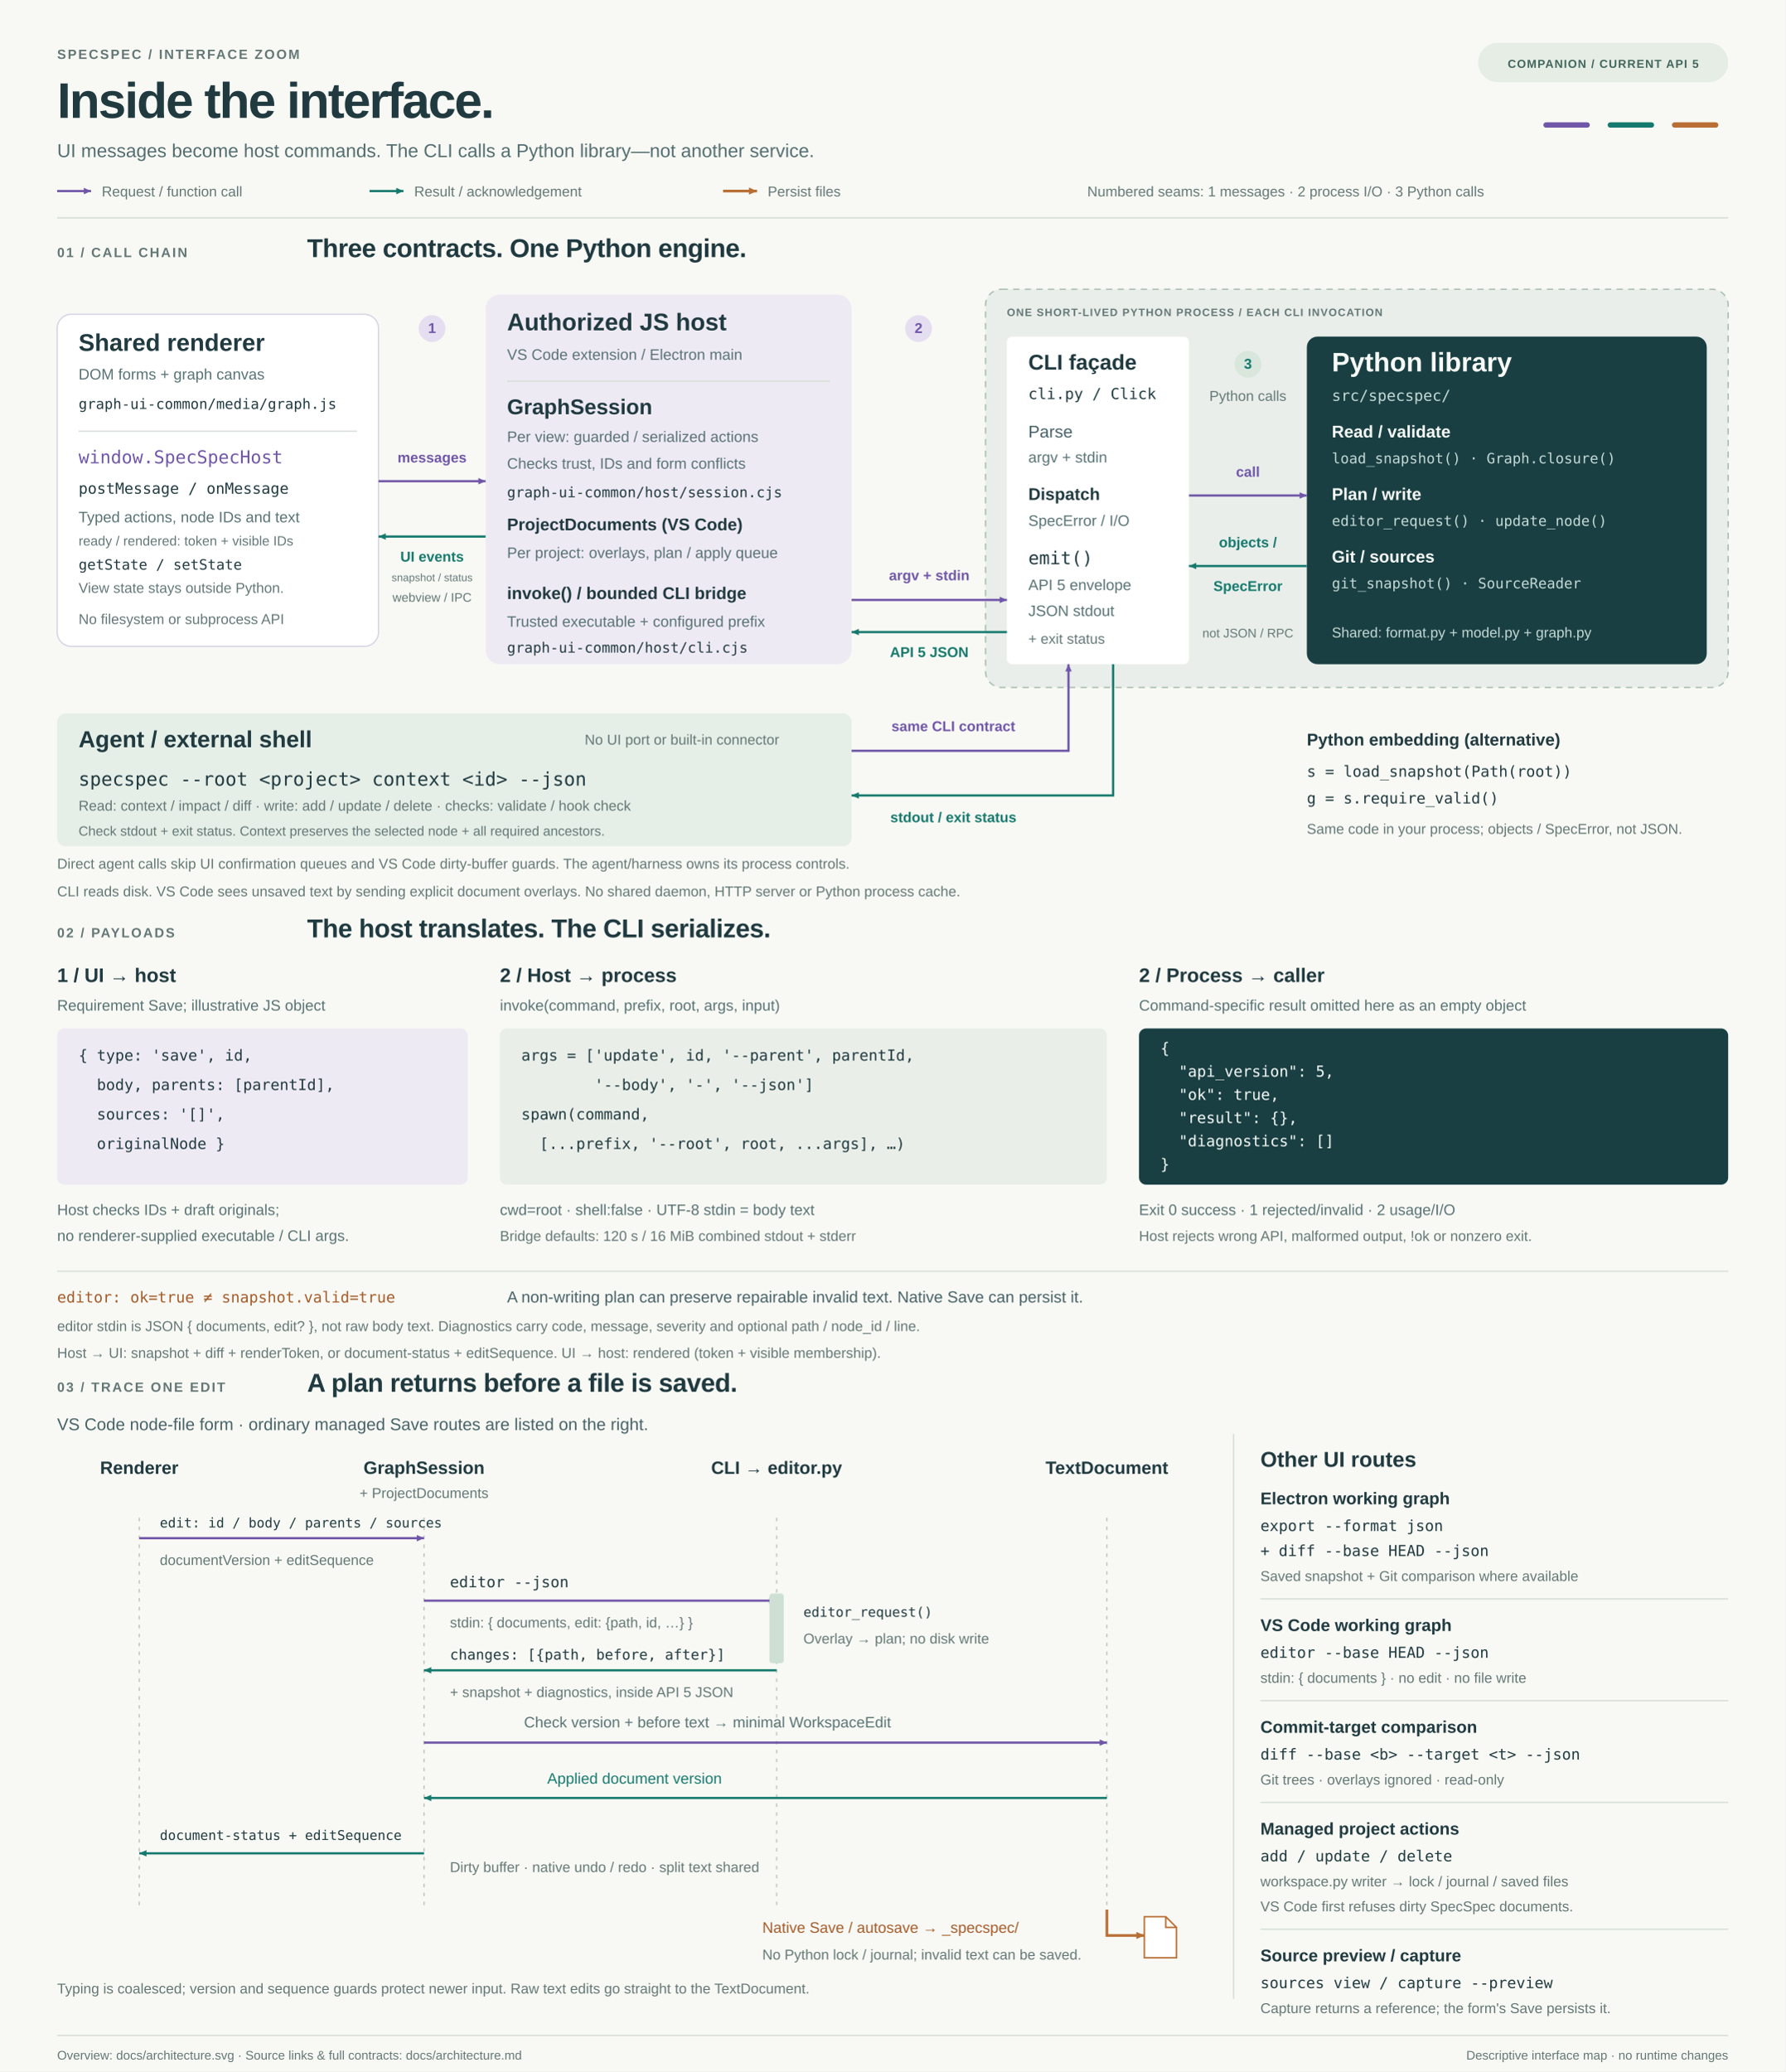
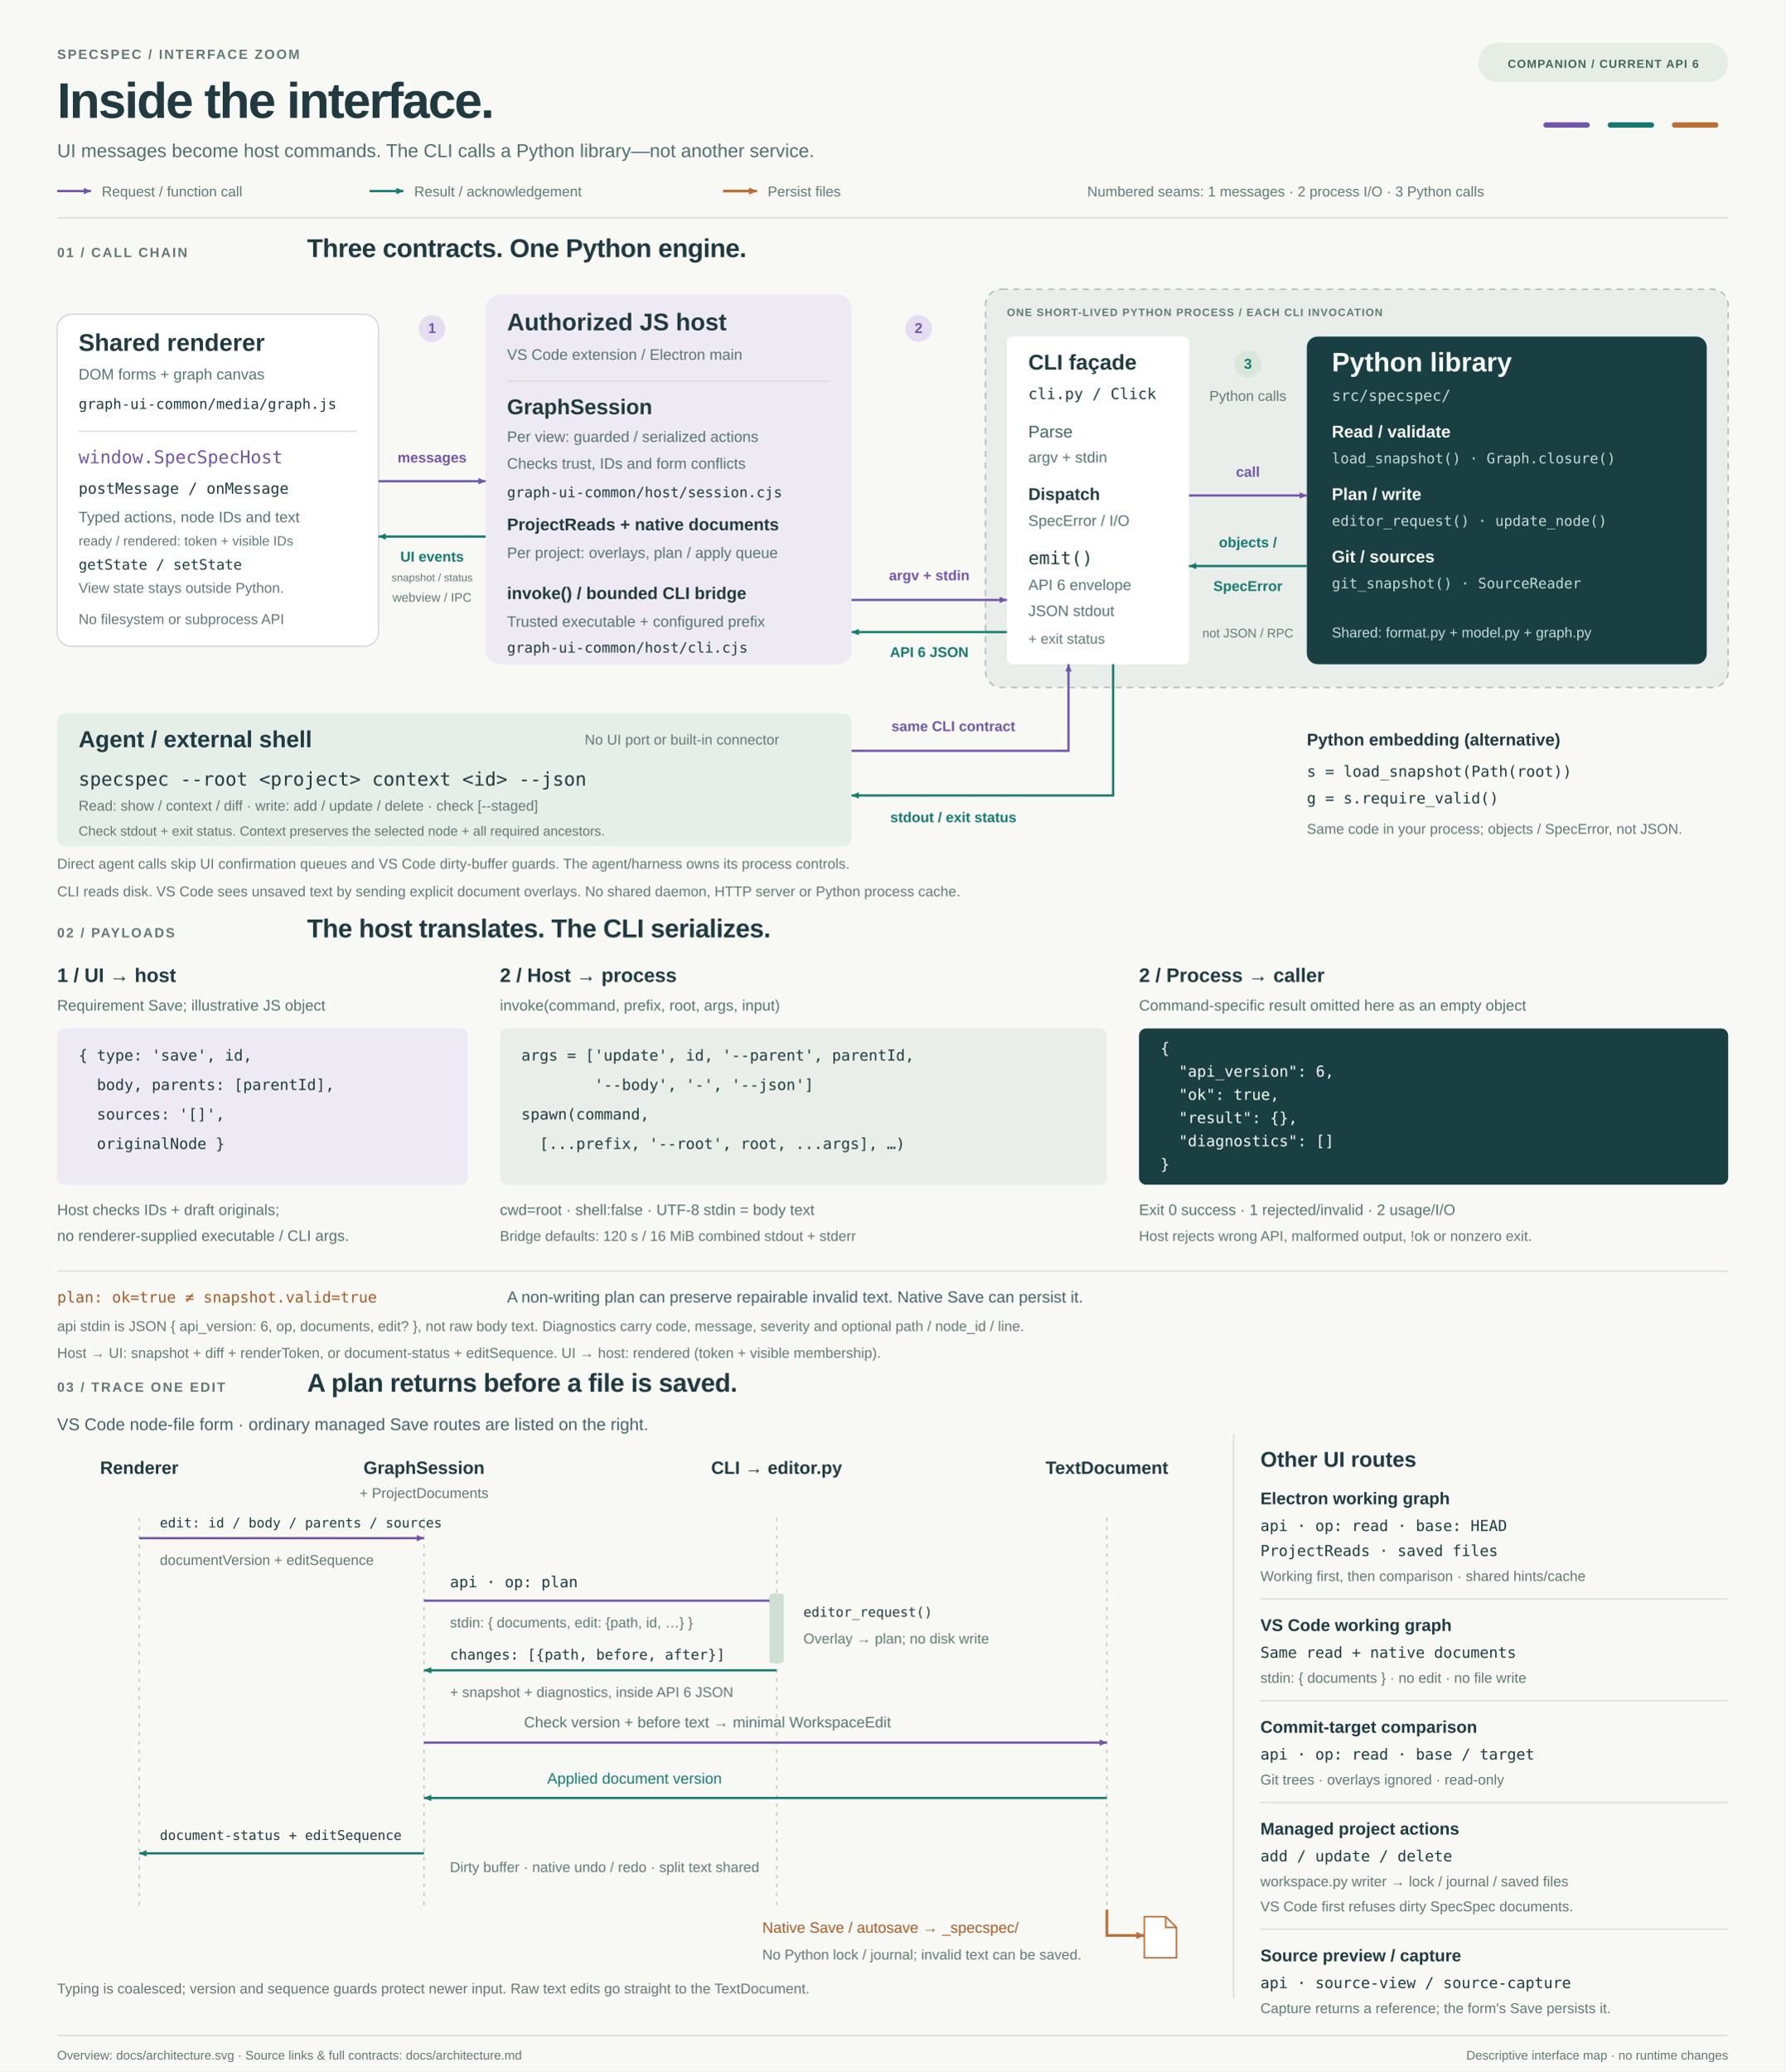
<svg xmlns="http://www.w3.org/2000/svg" width="2000" height="2320" viewBox="0 0 2000 2320" role="img" aria-labelledby="interface-title interface-description">
  <defs>
    <style>
      text { font-family: "Segoe UI", Arial, sans-serif; fill: #203a40; }
      .eyebrow { font-size: 15px; font-weight: 700; letter-spacing: 1.8px; fill: #637776; }
      .title { font-size: 56px; font-weight: 700; letter-spacing: -1.8px; }
      .subtitle { font-size: 21px; fill: #536d70; }
      .section { font-size: 29px; font-weight: 650; letter-spacing: -.4px; }
      .heading { font-size: 24px; font-weight: 650; }
      .body { font-size: 19px; fill: #466167; }
      .small { font-size: 17px; fill: #587274; }
      .caption { font-size: 16px; fill: #637776; }
      .code { font-family: Consolas, "DejaVu Sans Mono", monospace; font-size: 17px; }
      .label { font-size: 16px; font-weight: 600; }
      .purple { fill: #7056a8; }
      .teal { fill: #16796d; }
      .gold { fill: #a55a28; }
      .white { fill: #f7faf6; }
      .light { fill: #c6dad5; }
      .request { fill: none; stroke: #7056a8; stroke-width: 2.5; marker-end: url(#request-arrow); }
      .response { fill: none; stroke: #16796d; stroke-width: 2.5; marker-end: url(#response-arrow); }
      .write { fill: none; stroke: #b86e35; stroke-width: 3; marker-end: url(#write-arrow); }
      .hairline { fill: none; stroke: #d7dfd8; stroke-width: 1.5; }
      .lifeline { fill: none; stroke: #bdcac1; stroke-width: 1.5; stroke-dasharray: 4 6; }
    </style>
    <marker id="request-arrow" viewBox="0 0 10 10" refX="9" refY="5" markerWidth="9" markerHeight="9" markerUnits="userSpaceOnUse" orient="auto">
      <path d="M0 1L9 5L0 9Z" fill="#7056a8" />
    </marker>
    <marker id="response-arrow" viewBox="0 0 10 10" refX="9" refY="5" markerWidth="9" markerHeight="9" markerUnits="userSpaceOnUse" orient="auto">
      <path d="M0 1L9 5L0 9Z" fill="#16796d" />
    </marker>
    <marker id="write-arrow" viewBox="0 0 10 10" refX="9" refY="5" markerWidth="10" markerHeight="10" markerUnits="userSpaceOnUse" orient="auto">
      <path d="M0 1L9 5L0 9Z" fill="#b86e35" />
    </marker>
  </defs>
  <rect width="2000" height="2320" fill="#f8f9f4" />
  <g id="introduction" aria-label="Companion interface zoom and visual key">
    <text x="64" y="66" class="eyebrow">SPECSPEC / INTERFACE ZOOM</text>
    <text x="64" y="132" class="title">Inside the interface.</text>
    <text x="64" y="176" class="subtitle">UI messages become host commands. The CLI calls a Python library—not another service.</text>
    <rect x="1656" y="48" width="280" height="44" rx="22" fill="#e5ede5" />
-     <text x="1796" y="76" text-anchor="middle" class="eyebrow" style="font-size:13px;letter-spacing:1px;fill:#42665d">COMPANION / CURRENT API 5</text>
+     <text x="1796" y="76" text-anchor="middle" class="eyebrow" style="font-size:13px;letter-spacing:1px;fill:#42665d">COMPANION / CURRENT API 6</text>
    <path d="M1732 140H1778" stroke="#7056a8" stroke-width="6" stroke-linecap="round" />
    <path d="M1804 140H1850" stroke="#16796d" stroke-width="6" stroke-linecap="round" />
    <path d="M1876 140H1922" stroke="#b86e35" stroke-width="6" stroke-linecap="round" />
    <path d="M64 214H102" class="request" />
    <text x="114" y="220" class="caption">Request / function call</text>
    <path d="M414 214H452" class="response" />
    <text x="464" y="220" class="caption">Result / acknowledgement</text>
    <path d="M810 214H848" class="write" />
    <text x="860" y="220" class="caption">Persist files</text>
    <text x="1218" y="220" class="caption">Numbered seams: 1 messages · 2 process I/O · 3 Python calls</text>
    <path d="M64 244H1936" class="hairline" />
  </g>
  <g id="interface-chain" aria-label="Message port, subprocess contract and in-process library calls">
    <text x="64" y="288" class="eyebrow">01 / CALL CHAIN</text>
    <text x="344" y="288" class="section">Three contracts. One Python engine.</text>
    <g id="renderer-port" aria-label="Unprivileged shared renderer and SpecSpecHost message/state methods">
      <rect x="64" y="352" width="360" height="372" rx="16" fill="#fff" stroke="#d8d4e5" stroke-width="1.5" />
      <text x="88" y="393" class="heading" style="font-size:27px">Shared renderer</text>
      <text x="88" y="425" class="small">DOM forms + graph canvas</text>
      <text x="88" y="458" class="code" style="font-size:16px">graph-ui-common/media/graph.js</text>
      <path d="M88 483H400" class="hairline" />
      <text x="88" y="519" class="code purple" style="font-size:20px">window.SpecSpecHost</text>
      <text x="88" y="553" class="code">postMessage / onMessage</text>
      <text x="88" y="585" class="small">Typed actions, node IDs and text</text>
      <text x="88" y="611" class="caption" style="font-size:15px">ready / rendered: token + visible IDs</text>
      <text x="88" y="638" class="code" style="font-size:16px">getState / setState</text>
      <text x="88" y="664" class="caption">View state stays outside Python.</text>
      <text x="88" y="699" class="caption">No filesystem or subprocess API</text>
    </g>
    <g id="host-coordination" aria-label="Authorized host adapters, per-view GraphSession, per-project ProjectDocuments and bounded CLI bridge">
      <rect x="544" y="330" width="410" height="414" rx="16" fill="#eeeaf4" />
      <text x="568" y="370" class="heading" style="font-size:27px">Authorized JS host</text>
      <text x="568" y="403" class="small">VS Code extension / Electron main</text>
      <path d="M568 427H930" class="hairline" />
      <text x="568" y="464" class="heading">GraphSession</text>
      <text x="568" y="495" class="small">Per view: guarded / serialized actions</text>
      <text x="568" y="525" class="small">Checks trust, IDs and form conflicts</text>
      <text x="568" y="557" class="code" style="font-size:16px">graph-ui-common/host/session.cjs</text>
-       <text x="568" y="594" class="body" style="font-weight:650;fill:#203a40">ProjectDocuments (VS Code)</text>
+       <text x="568" y="594" class="body" style="font-weight:650;fill:#203a40">ProjectReads + native documents</text>
      <text x="568" y="625" class="small">Per project: overlays, plan / apply queue</text>
      <text x="568" y="671" class="body" style="font-weight:650;fill:#203a40">invoke() / bounded CLI bridge</text>
      <text x="568" y="702" class="small">Trusted executable + configured prefix</text>
      <text x="568" y="731" class="code" style="font-size:16px">graph-ui-common/host/cli.cjs</text>
    </g>
    <g id="message-contract" aria-label="Contract one: host-neutral messages through VS Code webview messaging or Electron's scoped preload IPC">
      <circle cx="484" cy="368" r="15" fill="#e5def0" />
      <text x="484" y="373" text-anchor="middle" class="label purple">1</text>
      <path d="M424 539H544" class="request" />
      <text x="484" y="518" text-anchor="middle" class="label purple">messages</text>
      <path d="M544 601H424" class="response" />
      <text x="484" y="629" text-anchor="middle" class="label teal">UI events</text>
      <text x="484" y="651" text-anchor="middle" class="caption" style="font-size:12px">snapshot / status</text>
      <text x="484" y="674" text-anchor="middle" class="caption" style="font-size:14px">webview / IPC</text>
    </g>
    <g id="python-process" aria-label="One short-lived Python process per CLI invocation; facade and library are not separate services">
      <rect x="1104" y="324" width="832" height="446" rx="18" fill="#e9eeea" stroke="#aabdb0" stroke-width="1.5" stroke-dasharray="7 6" />
      <text x="1128" y="354" class="eyebrow" style="font-size:12px;letter-spacing:1px">ONE SHORT-LIVED PYTHON PROCESS / EACH CLI INVOCATION</text>
      <g id="cli-facade" aria-label="Click parses inputs, dispatches ordinary Python calls and emits results or guarded diagnostics">
        <rect x="1128" y="377" width="204" height="367" rx="6" fill="#fff" />
        <text x="1152" y="414" class="heading">CLI façade</text>
        <text x="1152" y="447" class="code">cli.py / Click</text>
        <text x="1152" y="490" class="body">Parse</text>
        <text x="1152" y="518" class="small">argv + stdin</text>
        <text x="1152" y="560" class="body" style="font-weight:650;fill:#203a40">Dispatch</text>
        <text x="1152" y="589" class="small">SpecError / I/O</text>
        <text x="1152" y="632" class="code" style="font-size:20px">emit()</text>
-         <text x="1152" y="661" class="small">API 5 envelope</text>
+         <text x="1152" y="661" class="small">API 6 envelope</text>
        <text x="1152" y="690" class="small">JSON stdout</text>
        <text x="1152" y="721" class="caption">+ exit status</text>
      </g>
      <g id="python-library" aria-label="Reusable domain functions and types; read/validation, non-writing plans, managed mutations and Git/source resolution share graph rules">
        <rect x="1464" y="377" width="448" height="367" rx="12" fill="#193f43" />
        <text x="1492" y="416" class="heading white" style="font-size:30px">Python library</text>
        <text x="1492" y="449" class="code light">src/specspec/</text>
        <text x="1492" y="490" class="body white" style="font-weight:650">Read / validate</text>
        <text x="1492" y="519" class="code light" style="font-size:16px">load_snapshot() · Graph.closure()</text>
        <text x="1492" y="560" class="body white" style="font-weight:650">Plan / write</text>
        <text x="1492" y="589" class="code light" style="font-size:16px">editor_request() · update_node()</text>
        <text x="1492" y="630" class="body white" style="font-weight:650">Git / sources</text>
        <text x="1492" y="659" class="code light" style="font-size:16px">git_snapshot() · SourceReader</text>
        <text x="1492" y="714" class="small light" style="font-size:16px">Shared: format.py + model.py + graph.py</text>
      </g>
      <g id="library-contract" aria-label="Contract three: ordinary function calls return Python records or raise SpecError; no RPC or second process">
        <circle cx="1398" cy="408" r="15" fill="#d8e6dc" />
        <text x="1398" y="413" text-anchor="middle" class="label teal">3</text>
        <text x="1398" y="449" text-anchor="middle" class="caption">Python calls</text>
        <path d="M1332 555H1464" class="request" />
        <text x="1398" y="534" text-anchor="middle" class="label purple">call</text>
        <path d="M1464 634H1332" class="response" />
        <text x="1398" y="613" text-anchor="middle" class="label teal">objects /</text>
        <text x="1398" y="662" text-anchor="middle" class="label teal">SpecError</text>
        <text x="1398" y="714" text-anchor="middle" class="caption" style="font-size:14px">not JSON / RPC</text>
      </g>
    </g>
    <g id="subprocess-contract" aria-label="Contract two: explicit root, shell-free argv and UTF-8 stdin in; versioned JSON and exit status out">
      <circle cx="1029" cy="368" r="15" fill="#e5def0" />
      <text x="1029" y="373" text-anchor="middle" class="label purple">2</text>
      <path d="M954 672H1128" class="request" />
      <text x="1041" y="650" text-anchor="middle" class="label purple">argv + stdin</text>
      <path d="M1128 708H954" class="response" />
-       <text x="1041" y="736" text-anchor="middle" class="label teal">API 5 JSON</text>
+       <text x="1041" y="736" text-anchor="middle" class="label teal">API 6 JSON</text>
    </g>
    <g id="agent-cli" aria-label="The agent calls the same CLI directly, bypassing renderer messages and JavaScript host coordination">
      <rect x="64" y="799" width="890" height="149" rx="10" fill="#e5eee7" />
      <text x="88" y="837" class="heading" style="font-size:26px">Agent / external shell</text>
      <text x="655" y="834" class="caption">No UI port or built-in connector</text>
      <text x="88" y="880" class="code" style="font-size:21px">specspec --root &lt;project&gt; context &lt;id&gt; --json</text>
-       <text x="88" y="908" class="caption">Read: context / impact / diff · write: add / update / delete · checks: validate / hook check</text>
+       <text x="88" y="908" class="caption">Read: show / context / diff · write: add / update / delete · check [--staged]</text>
      <text x="88" y="936" class="caption" style="font-size:15px">Check stdout + exit status. Context preserves the selected node + all required ancestors.</text>
      <path d="M954 841H1197V744" class="request" />
      <text x="1068" y="819" text-anchor="middle" class="label purple">same CLI contract</text>
      <path d="M1247 744V891H954" class="response" />
      <text x="1068" y="921" text-anchor="middle" class="label teal">stdout / exit status</text>
    </g>
    <g id="python-embedding" aria-label="Alternative Python embedding imports the same modules in the caller's own process; it is not a connection to the CLI process">
      <text x="1464" y="835" class="body" style="font-weight:650;fill:#203a40">Python embedding (alternative)</text>
      <text x="1464" y="870" class="code">s = load_snapshot(Path(root))</text>
      <text x="1464" y="900" class="code">g = s.require_valid()</text>
      <text x="1464" y="934" class="caption">Same code in your process; objects / SpecError, not JSON.</text>
    </g>
    <text x="64" y="973" class="caption">Direct agent calls skip UI confirmation queues and VS Code dirty-buffer guards. The agent/harness owns its process controls.</text>
    <text x="64" y="1004" class="caption">CLI reads disk. VS Code sees unsaved text by sending explicit document overlays. No shared daemon, HTTP server or Python process cache.</text>
  </g>
  <g id="wire-examples" aria-label="Illustrative renderer Save message, translated process call and returned API envelope">
    <text x="64" y="1050" class="eyebrow">02 / PAYLOADS</text>
    <text x="344" y="1050" class="section">The host translates. The CLI serializes.</text>
    <g id="ui-message-example" xml:space="preserve" aria-label="Contract one example: a managed Save message contains data, not arbitrary CLI commands">
      <text x="64" y="1100" class="heading" style="font-size:22px">1 / UI → host</text>
      <text x="64" y="1132" class="small">Requirement Save; illustrative JS object</text>
      <rect x="64" y="1152" width="460" height="175" rx="8" fill="#eeeaf4" />
      <text x="88" y="1188" class="code">{ type: 'save', id,</text>
      <text x="88" y="1221" class="code">  body, parents: [parentId],</text>
      <text x="88" y="1254" class="code">  sources: '[]',</text>
      <text x="88" y="1287" class="code">  originalNode }</text>
      <text x="64" y="1361" class="small">Host checks IDs + draft originals;</text>
      <text x="64" y="1390" class="small">no renderer-supplied executable / CLI args.</text>
    </g>
    <g id="cli-request-example" xml:space="preserve" aria-label="Contract two request: the host constructs update argv and sends raw body text on stdin">
      <text x="560" y="1100" class="heading" style="font-size:22px">2 / Host → process</text>
      <text x="560" y="1132" class="small">invoke(command, prefix, root, args, input)</text>
      <rect x="560" y="1152" width="680" height="175" rx="8" fill="#e9eee8" />
      <text x="584" y="1188" class="code">args = ['update', id, '--parent', parentId,</text>
      <text x="584" y="1221" class="code">        '--body', '-', '--json']</text>
      <text x="584" y="1254" class="code">spawn(command,</text>
      <text x="584" y="1287" class="code">  [...prefix, '--root', root, ...args], …)</text>
      <text x="560" y="1361" class="small">cwd=root · shell:false · UTF-8 stdin = body text</text>
      <text x="560" y="1390" class="caption">Bridge defaults: 120 s / 16 MiB combined stdout + stderr</text>
    </g>
    <g id="json-response-example" aria-label="Contract two response: one JSON envelope on stdout plus the process exit status">
      <text x="1276" y="1100" class="heading" style="font-size:22px">2 / Process → caller</text>
      <text x="1276" y="1132" class="small">Command-specific result omitted here as an empty object</text>
      <rect x="1276" y="1152" width="660" height="175" rx="8" fill="#193f43" />
      <text id="json-envelope" x="1300" y="1180" class="code white" xml:space="preserve">
        <tspan x="1300" y="1180">{</tspan>
-         <tspan x="1300" y="1206">  "api_version": 5,</tspan>
+         <tspan x="1300" y="1206">  "api_version": 6,</tspan>
        <tspan x="1300" y="1232">  "ok": true,</tspan>
        <tspan x="1300" y="1258">  "result": {},</tspan>
        <tspan x="1300" y="1284">  "diagnostics": []</tspan>
        <tspan x="1300" y="1310">}</tspan>
      </text>
      <text x="1276" y="1361" class="small">Exit 0 success · 1 rejected/invalid · 2 usage/I/O</text>
      <text x="1276" y="1390" class="caption">Host rejects wrong API, malformed output, !ok or nonzero exit.</text>
    </g>
    <g id="validity-contract" aria-label="A successful editor request may return an invalid snapshot; process success is not graph validity">
      <path d="M64 1424H1936" class="hairline" />
-       <text x="64" y="1459" class="code gold">editor: ok=true ≠ snapshot.valid=true</text>
+       <text x="64" y="1459" class="code gold">plan: ok=true ≠ snapshot.valid=true</text>
      <text x="568" y="1459" class="body" style="font-size:18px">A non-writing plan can preserve repairable invalid text. Native Save can persist it.</text>
-       <text x="64" y="1491" class="caption">editor stdin is JSON { documents, edit? }, not raw body text. Diagnostics carry code, message, severity and optional path / node_id / line.</text>
+       <text x="64" y="1491" class="caption">api stdin is JSON { api_version: 6, op, documents, edit? }, not raw body text. Diagnostics carry code, message, severity and optional path / node_id / line.</text>
    </g>
    <g id="render-handshake" aria-label="Host results become UI snapshot or document-status events; a rendered token and visible membership acknowledge drawing">
      <text x="64" y="1521" class="caption">Host → UI: snapshot + diff + renderToken, or document-status + editSequence. UI → host: rendered (token + visible membership).</text>
    </g>
  </g>
  <g id="native-edit-trace" aria-label="Sequence trace of one VS Code form edit and its separate native file Save">
    <text x="64" y="1559" class="eyebrow">03 / TRACE ONE EDIT</text>
    <text x="344" y="1559" class="section">A plan returns before a file is saved.</text>
    <text x="64" y="1602" class="body">VS Code node-file form · ordinary managed Save routes are listed on the right.</text>
    <g id="trace-participants" aria-label="Renderer, shared host document coordination, Python editor command and VS Code native TextDocument">
      <text x="156" y="1651" text-anchor="middle" class="heading" style="font-size:20px">Renderer</text>
      <text x="475" y="1651" text-anchor="middle" class="heading" style="font-size:20px">GraphSession</text>
      <text x="475" y="1678" text-anchor="middle" class="caption">+ ProjectDocuments</text>
      <text x="870" y="1651" text-anchor="middle" class="heading" style="font-size:20px">CLI → editor.py</text>
      <text x="1240" y="1651" text-anchor="middle" class="heading" style="font-size:20px">TextDocument</text>
      <path d="M156 1700V2139M475 1700V2139M870 1700V2139M1240 1700V2139" class="lifeline" />
    </g>
    <g id="trace-form-message" aria-label="Sequence-numbered edit input is coalesced and bound to the current native resource">
      <path d="M156 1723H475" class="request" />
      <text x="179" y="1711" class="code" style="font-size:15px">edit: id / body / parents / sources</text>
      <text x="179" y="1753" class="caption">documentVersion + editSequence</text>
    </g>
    <g id="trace-editor-request" aria-label="The host sends all open document overlays plus the requested edit on editor stdin">
      <path d="M475 1793H870" class="request" />
-       <text x="504" y="1778" class="code">editor --json</text>
+       <text x="504" y="1778" class="code">api · op: plan</text>
      <text x="504" y="1823" class="caption">stdin: { documents, edit: {path, id, …} }</text>
      <rect x="862" y="1785" width="16" height="78" rx="3" fill="#cee0d3" />
      <text x="900" y="1811" class="code" style="font-size:15px">editor_request()</text>
      <text x="900" y="1841" class="caption">Overlay → plan; no disk write</text>
    </g>
    <g id="trace-editor-result" aria-label="The CLI returns exact before/after text, snapshot and diagnostics to project-level coordination">
      <path d="M870 1871H475" class="response" />
      <text x="504" y="1859" class="code" style="font-size:16px">changes: [{path, before, after}]</text>
-       <text x="504" y="1901" class="caption">+ snapshot + diagnostics, inside API 5 JSON</text>
+       <text x="504" y="1901" class="caption">+ snapshot + diagnostics, inside API 6 JSON</text>
    </g>
    <g id="trace-apply" aria-label="The host checks version and before text, then applies a minimal WorkspaceEdit to the native document">
      <path d="M475 1952H1240" class="request" />
      <text x="587" y="1935" class="small">Check version + before text → minimal WorkspaceEdit</text>
      <path d="M1240 2014H475" class="response" />
      <text x="613" y="1998" class="small teal">Applied document version</text>
    </g>
    <g id="trace-ack" aria-label="A matching document-status sequence acknowledgement returns to the renderer without clearing newer input">
      <path d="M475 2076H156" class="response" />
      <text x="179" y="2061" class="code" style="font-size:15px">document-status + editSequence</text>
      <text x="504" y="2097" class="caption">Dirty buffer · native undo / redo · split text shared</text>
    </g>
    <g id="trace-native-save" aria-label="Native Save or autosave persists the TextDocument to node files separately from Python; invalid text may be saved">
      <path d="M1240 2139V2168H1282" class="write" />
      <path d="M1282 2147H1306L1318 2159V2193H1282ZM1306 2147V2159H1318" fill="#fff" stroke="#b86e35" stroke-width="1.7" />
      <text x="854" y="2165" class="small gold">Native Save / autosave → _specspec/</text>
      <text x="854" y="2195" class="caption">No Python lock / journal; invalid text can be saved.</text>
    </g>
    <text x="64" y="2233" class="caption">Typing is coalesced; version and sequence guards protect newer input. Raw text edits go straight to the TextDocument.</text>
  </g>
  <g id="command-routing" aria-label="Other UI routes choose different CLI commands and library paths according to view and persistence owner">
    <path d="M1382 1606V2239" class="hairline" />
    <text x="1412" y="1643" class="heading">Other UI routes</text>
    <text x="1412" y="1685" class="body" style="font-weight:650;fill:#203a40">Electron working graph</text>
-     <text x="1412" y="1715" class="code">export --format json</text>
-     <text x="1412" y="1743" class="code">+ diff --base HEAD --json</text>
-     <text x="1412" y="1771" class="caption">Saved snapshot + Git comparison where available</text>
+     <text x="1412" y="1715" class="code">api · op: read · base: HEAD</text>
+     <text x="1412" y="1743" class="code">ProjectReads · saved files</text>
+     <text x="1412" y="1771" class="caption">Working first, then comparison · shared hints/cache</text>
    <path d="M1412 1791H1936" class="hairline" />
    <text x="1412" y="1827" class="body" style="font-weight:650;fill:#203a40">VS Code working graph</text>
-     <text x="1412" y="1857" class="code">editor --base HEAD --json</text>
+     <text x="1412" y="1857" class="code">Same read + native documents</text>
    <text x="1412" y="1885" class="caption">stdin: { documents } · no edit · no file write</text>
    <path d="M1412 1905H1936" class="hairline" />
    <text x="1412" y="1941" class="body" style="font-weight:650;fill:#203a40">Commit-target comparison</text>
-     <text x="1412" y="1971" class="code">diff --base &lt;b&gt; --target &lt;t&gt; --json</text>
+     <text x="1412" y="1971" class="code">api · op: read · base / target</text>
    <text x="1412" y="1999" class="caption">Git trees · overlays ignored · read-only</text>
    <path d="M1412 2019H1936" class="hairline" />
    <text x="1412" y="2055" class="body" style="font-weight:650;fill:#203a40">Managed project actions</text>
    <text x="1412" y="2085" class="code">add / update / delete</text>
    <text x="1412" y="2113" class="caption">workspace.py writer → lock / journal / saved files</text>
    <text x="1412" y="2141" class="caption">VS Code first refuses dirty SpecSpec documents.</text>
    <path d="M1412 2161H1936" class="hairline" />
    <text x="1412" y="2197" class="body" style="font-weight:650;fill:#203a40">Source preview / capture</text>
-     <text x="1412" y="2227" class="code">sources view / capture --preview</text>
+     <text x="1412" y="2227" class="code">api · source-view / source-capture</text>
    <text x="1412" y="2255" class="caption">Capture returns a reference; the form's Save persists it.</text>
  </g>
  <path d="M64 2280H1936" class="hairline" />
  <text x="64" y="2307" class="caption" style="font-size:14px">Overview: docs/architecture.svg · Source links &amp; full contracts: docs/architecture.md</text>
  <text x="1936" y="2307" text-anchor="end" class="caption" style="font-size:14px">Descriptive interface map · no runtime changes</text>
</svg>
